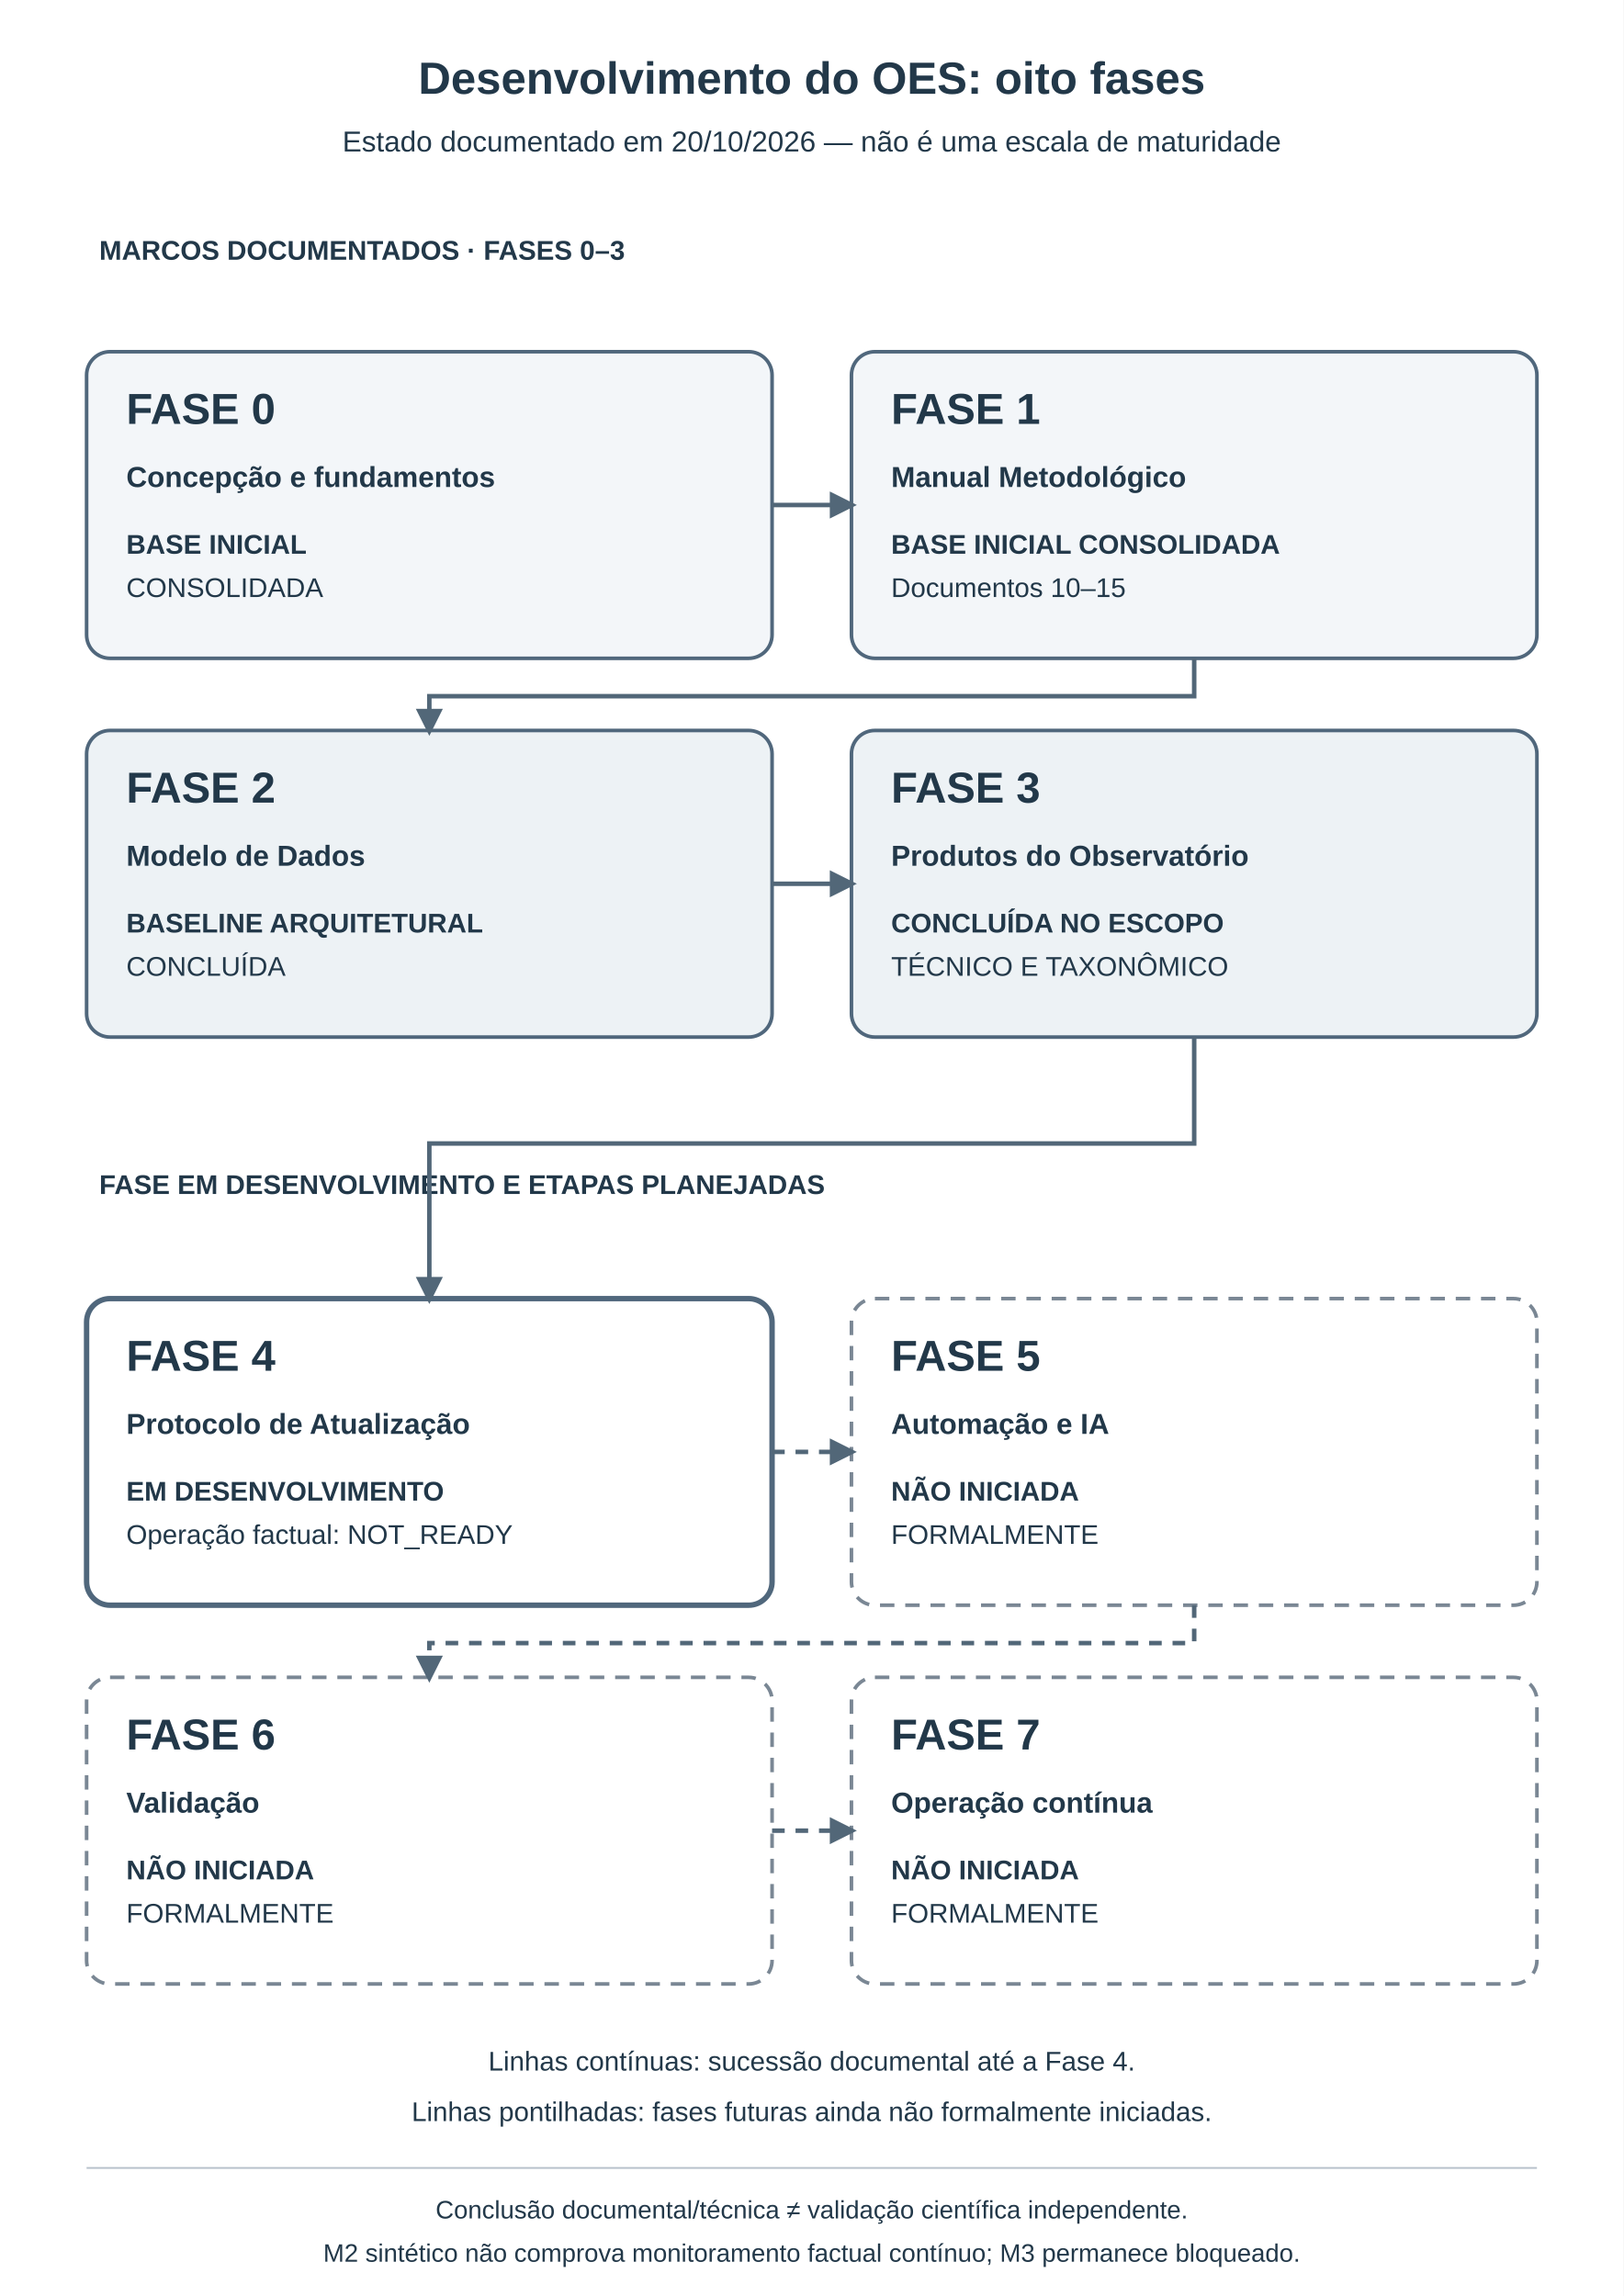
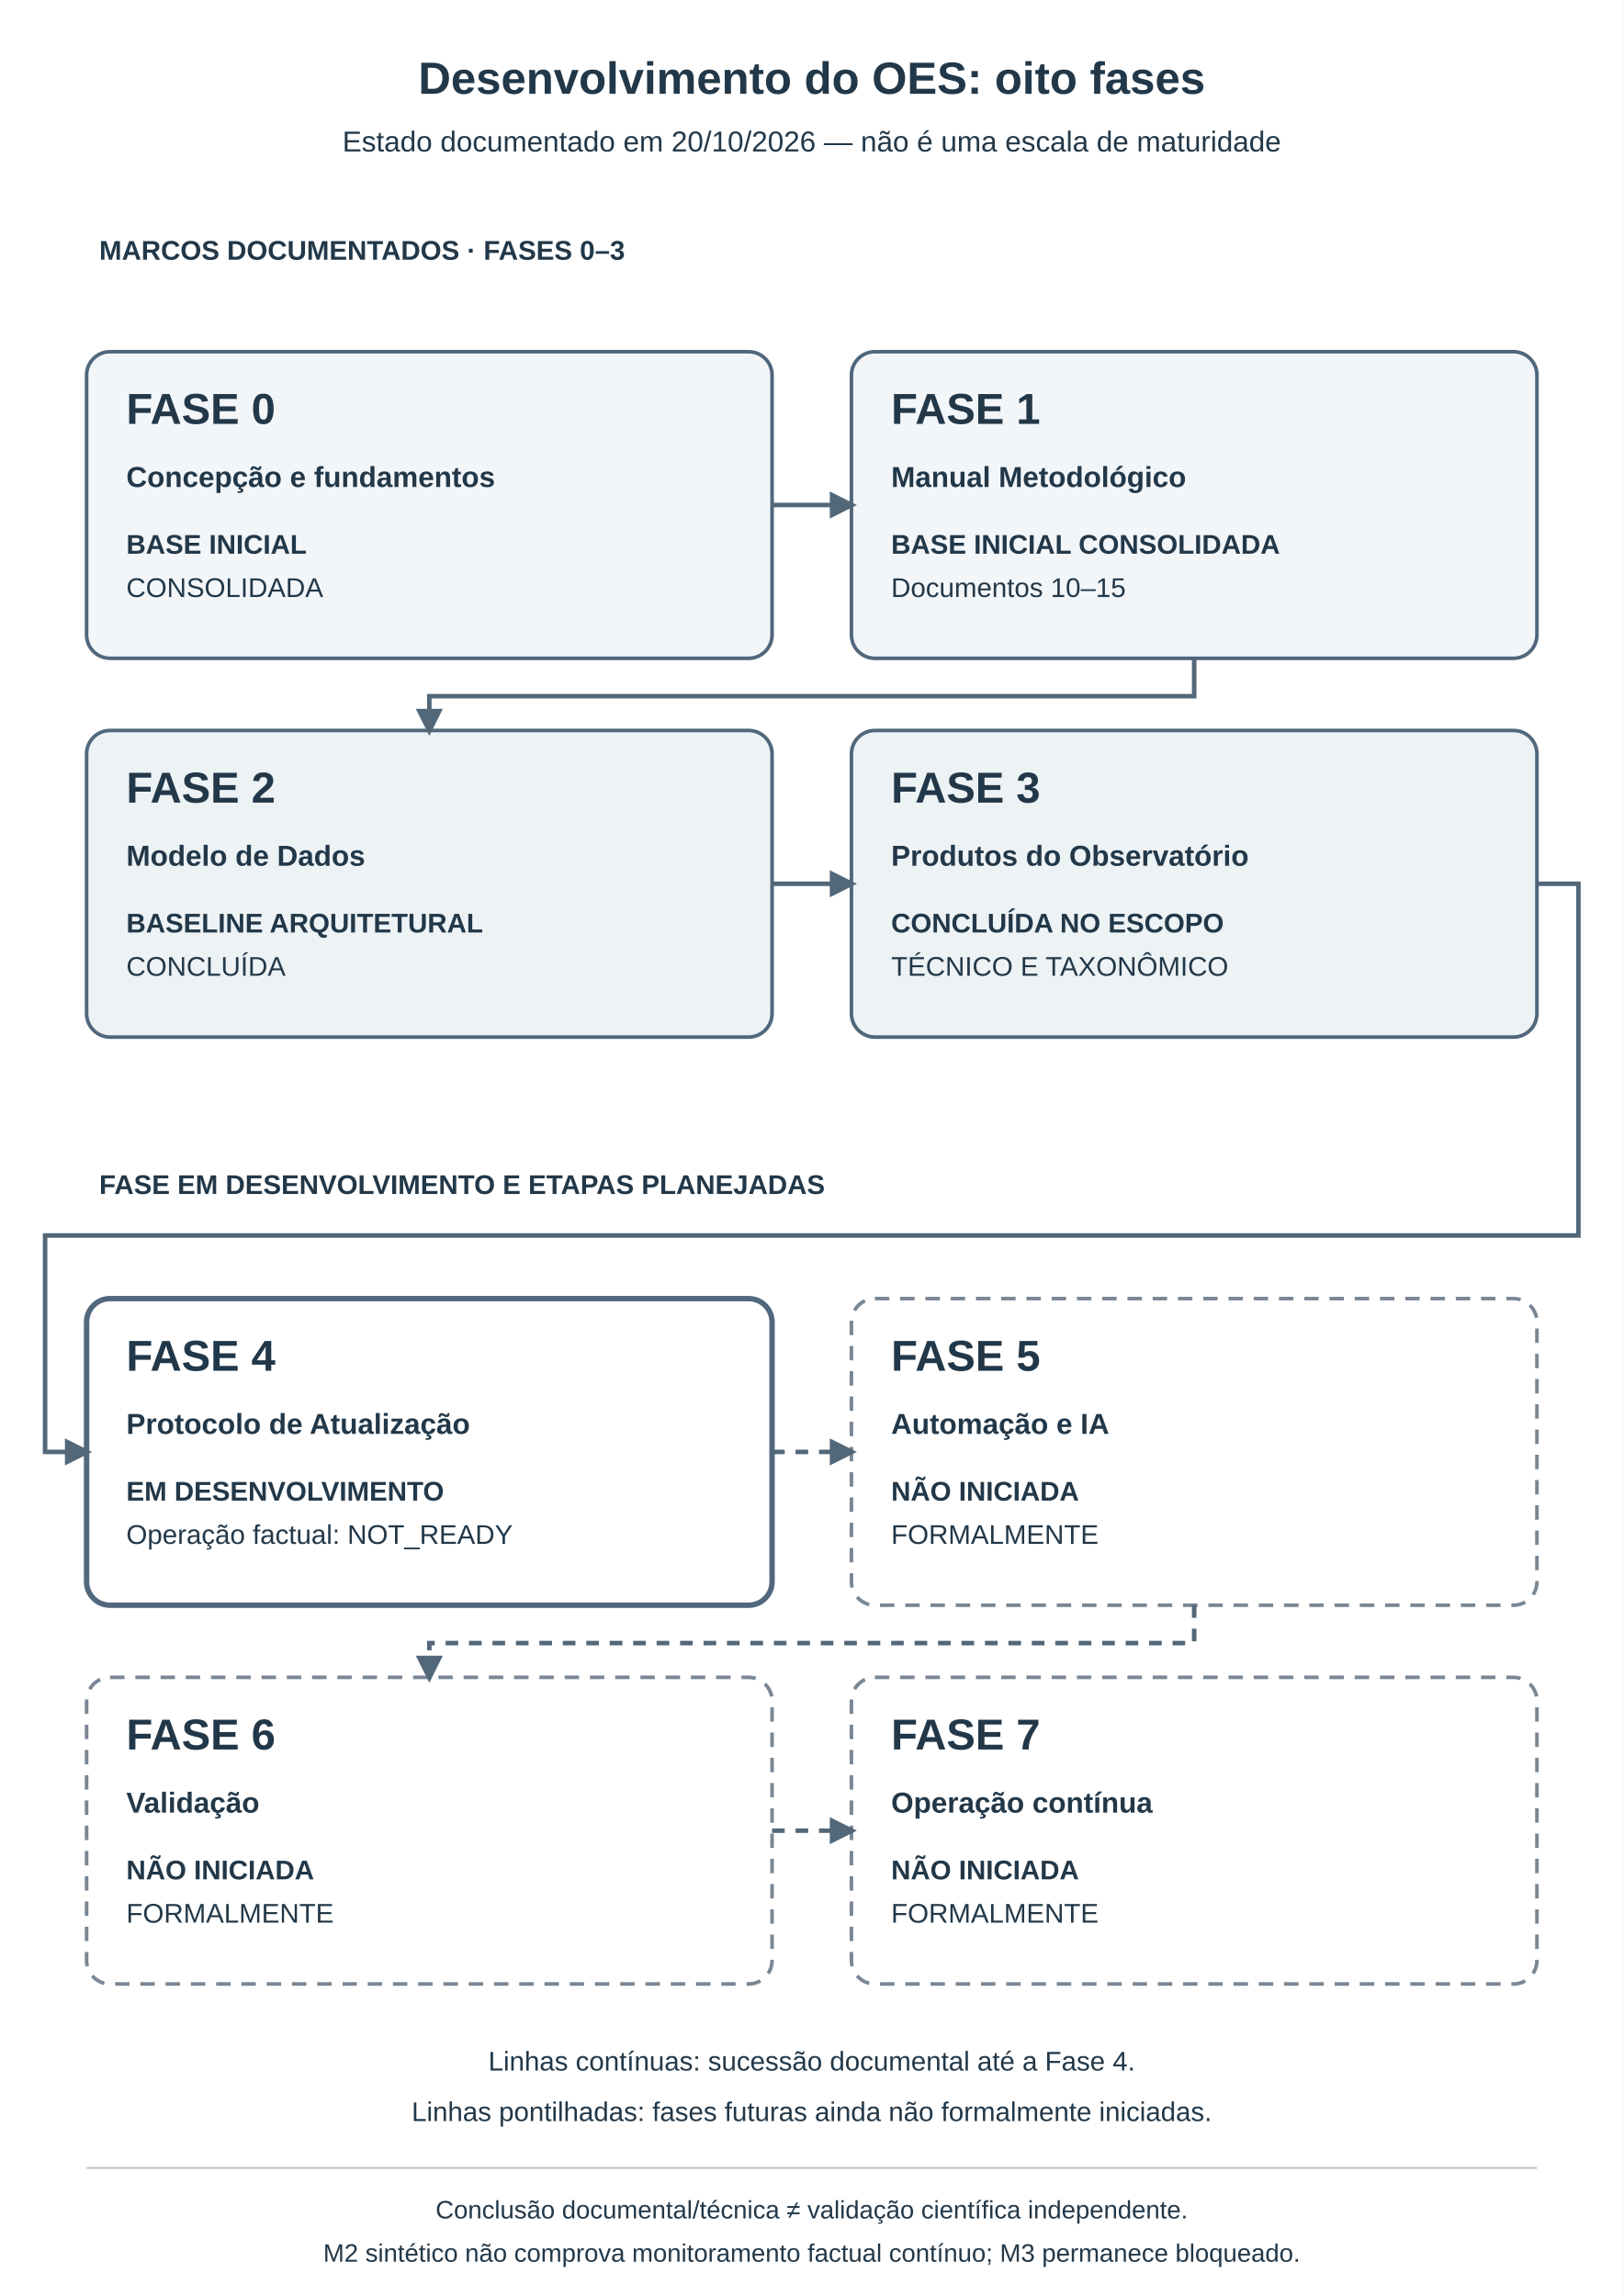
<svg xmlns="http://www.w3.org/2000/svg" width="900" height="1273" viewBox="0 0 900 1273" role="img" aria-labelledby="title description">
  <defs>
    <marker id="arrow" viewBox="0 0 10 10" refX="8" refY="5" markerWidth="6" markerHeight="6" orient="auto">
      <path d="M0 0 L10 5 L0 10Z" fill="#526778" />
    </marker>
  </defs>
  <style>text{font-family:Arial,Helvetica,sans-serif;fill:#223849}.header{font-size:25px;font-weight:700}.sub{font-size:16px}.phase{font-size:24px;font-weight:700}.name{font-size:16px;font-weight:600}.state{font-size:15px;font-weight:700}.note{font-size:15px}.small{font-size:14px}</style>
  <rect width="900" height="1273" fill="white" />
  <text x="450" y="52" text-anchor="middle" class="header">Desenvolvimento do OES: oito fases</text>
  <text x="450" y="84" text-anchor="middle" class="sub">Estado documentado em 20/10/2026 — não é uma escala de maturidade</text>
  <text x="55" y="144" class="state">MARCOS DOCUMENTADOS · FASES 0–3</text>
  <text x="55" y="662" class="state">FASE EM DESENVOLVIMENTO E ETAPAS PLANEJADAS</text>
  <g id="phase-0" role="group" aria-label="FASE 0. Concepção e fundamentos. BASE INICIAL. CONSOLIDADA">
    <rect x="48" y="195" width="380" height="170" rx="13" fill="#F3F6F9" stroke="#50677C" stroke-width="2" />
    <text x="70" y="235" class="phase">FASE 0</text>
    <text x="70" y="270" class="name">Concepção e fundamentos</text>
    <text x="70" y="307" class="state">BASE INICIAL</text>
    <text x="70" y="331" class="note">CONSOLIDADA</text>
  </g>
  <g id="phase-1" role="group" aria-label="FASE 1. Manual Metodológico. BASE INICIAL CONSOLIDADA. Documentos 10–15">
    <rect x="472" y="195" width="380" height="170" rx="13" fill="#F3F6F9" stroke="#50677C" stroke-width="2" />
    <text x="494" y="235" class="phase">FASE 1</text>
    <text x="494" y="270" class="name">Manual Metodológico</text>
    <text x="494" y="307" class="state">BASE INICIAL CONSOLIDADA</text>
    <text x="494" y="331" class="note">Documentos 10–15</text>
  </g>
  <g id="phase-2" role="group" aria-label="FASE 2. Modelo de Dados. BASELINE ARQUITETURAL. CONCLUÍDA">
    <rect x="48" y="405" width="380" height="170" rx="13" fill="#EDF2F5" stroke="#50677C" stroke-width="2" />
    <text x="70" y="445" class="phase">FASE 2</text>
    <text x="70" y="480" class="name">Modelo de Dados</text>
    <text x="70" y="517" class="state">BASELINE ARQUITETURAL</text>
    <text x="70" y="541" class="note">CONCLUÍDA</text>
  </g>
  <g id="phase-3" role="group" aria-label="FASE 3. Produtos do Observatório. CONCLUÍDA NO ESCOPO. TÉCNICO E TAXONÔMICO">
    <rect x="472" y="405" width="380" height="170" rx="13" fill="#EDF2F5" stroke="#50677C" stroke-width="2" />
    <text x="494" y="445" class="phase">FASE 3</text>
    <text x="494" y="480" class="name">Produtos do Observatório</text>
    <text x="494" y="517" class="state">CONCLUÍDA NO ESCOPO</text>
    <text x="494" y="541" class="note">TÉCNICO E TAXONÔMICO</text>
  </g>
  <g id="phase-4" role="group" aria-label="FASE 4. Protocolo de Atualização. EM DESENVOLVIMENTO. Operação factual: NOT_READY">
    <rect x="48" y="720" width="380" height="170" rx="13" fill="#FFFFFF" stroke="#50677C" stroke-width="3" />
    <text x="70" y="760" class="phase">FASE 4</text>
    <text x="70" y="795" class="name">Protocolo de Atualização</text>
    <text x="70" y="832" class="state">EM DESENVOLVIMENTO</text>
    <text x="70" y="856" class="note">Operação factual: NOT_READY</text>
  </g>
  <g id="phase-5" role="group" aria-label="FASE 5. Automação e IA. NÃO INICIADA. FORMALMENTE">
    <rect x="472" y="720" width="380" height="170" rx="13" fill="#FFFFFF" stroke="#7A8794" stroke-width="2" stroke-dasharray="8 6" />
    <text x="494" y="760" class="phase">FASE 5</text>
    <text x="494" y="795" class="name">Automação e IA</text>
    <text x="494" y="832" class="state">NÃO INICIADA</text>
    <text x="494" y="856" class="note">FORMALMENTE</text>
  </g>
  <g id="phase-6" role="group" aria-label="FASE 6. Validação. NÃO INICIADA. FORMALMENTE">
    <rect x="48" y="930" width="380" height="170" rx="13" fill="#FFFFFF" stroke="#7A8794" stroke-width="2" stroke-dasharray="8 6" />
    <text x="70" y="970" class="phase">FASE 6</text>
    <text x="70" y="1005" class="name">Validação</text>
    <text x="70" y="1042" class="state">NÃO INICIADA</text>
    <text x="70" y="1066" class="note">FORMALMENTE</text>
  </g>
  <g id="phase-7" role="group" aria-label="FASE 7. Operação contínua. NÃO INICIADA. FORMALMENTE">
    <rect x="472" y="930" width="380" height="170" rx="13" fill="#FFFFFF" stroke="#7A8794" stroke-width="2" stroke-dasharray="8 6" />
    <text x="494" y="970" class="phase">FASE 7</text>
    <text x="494" y="1005" class="name">Operação contínua</text>
    <text x="494" y="1042" class="state">NÃO INICIADA</text>
    <text x="494" y="1066" class="note">FORMALMENTE</text>
  </g>
  <path d="M428 280 H472" fill="none" stroke="#526778" stroke-width="2.5" marker-end="url(#arrow)" />
  <path d="M662 365 V386 H238 V405" fill="none" stroke="#526778" stroke-width="2.5" marker-end="url(#arrow)" />
  <path d="M428 490 H472" fill="none" stroke="#526778" stroke-width="2.5" marker-end="url(#arrow)" />
-   <path d="M662 575 V634 H238 V720" fill="none" stroke="#526778" stroke-width="2.5" marker-end="url(#arrow)" />
+   <path d="M852 490 H875 V685 H25 V805 H48" fill="none" stroke="#526778" stroke-width="2.5" marker-end="url(#arrow)" />
  <path d="M428 805 H472" fill="none" stroke="#526778" stroke-width="2.5" stroke-dasharray="7 6" marker-end="url(#arrow)" />
  <path d="M662 890 V911 H238 V930" fill="none" stroke="#526778" stroke-width="2.5" stroke-dasharray="7 6" marker-end="url(#arrow)" />
  <path d="M428 1015 H472" fill="none" stroke="#526778" stroke-width="2.5" stroke-dasharray="7 6" marker-end="url(#arrow)" />
  <text x="450" y="1148" text-anchor="middle" class="note">Linhas contínuas: sucessão documental até a Fase 4.</text>
  <text x="450" y="1176" text-anchor="middle" class="note">Linhas pontilhadas: fases futuras ainda não formalmente iniciadas.</text>
  <path d="M48 1202 H852" stroke="#B7C1CB" />
  <text x="450" y="1230" text-anchor="middle" class="small">Conclusão documental/técnica ≠ validação científica independente.</text>
  <text x="450" y="1254" text-anchor="middle" class="small">M2 sintético não comprova monitoramento factual contínuo; M3 permanece bloqueado.</text>
</svg>
